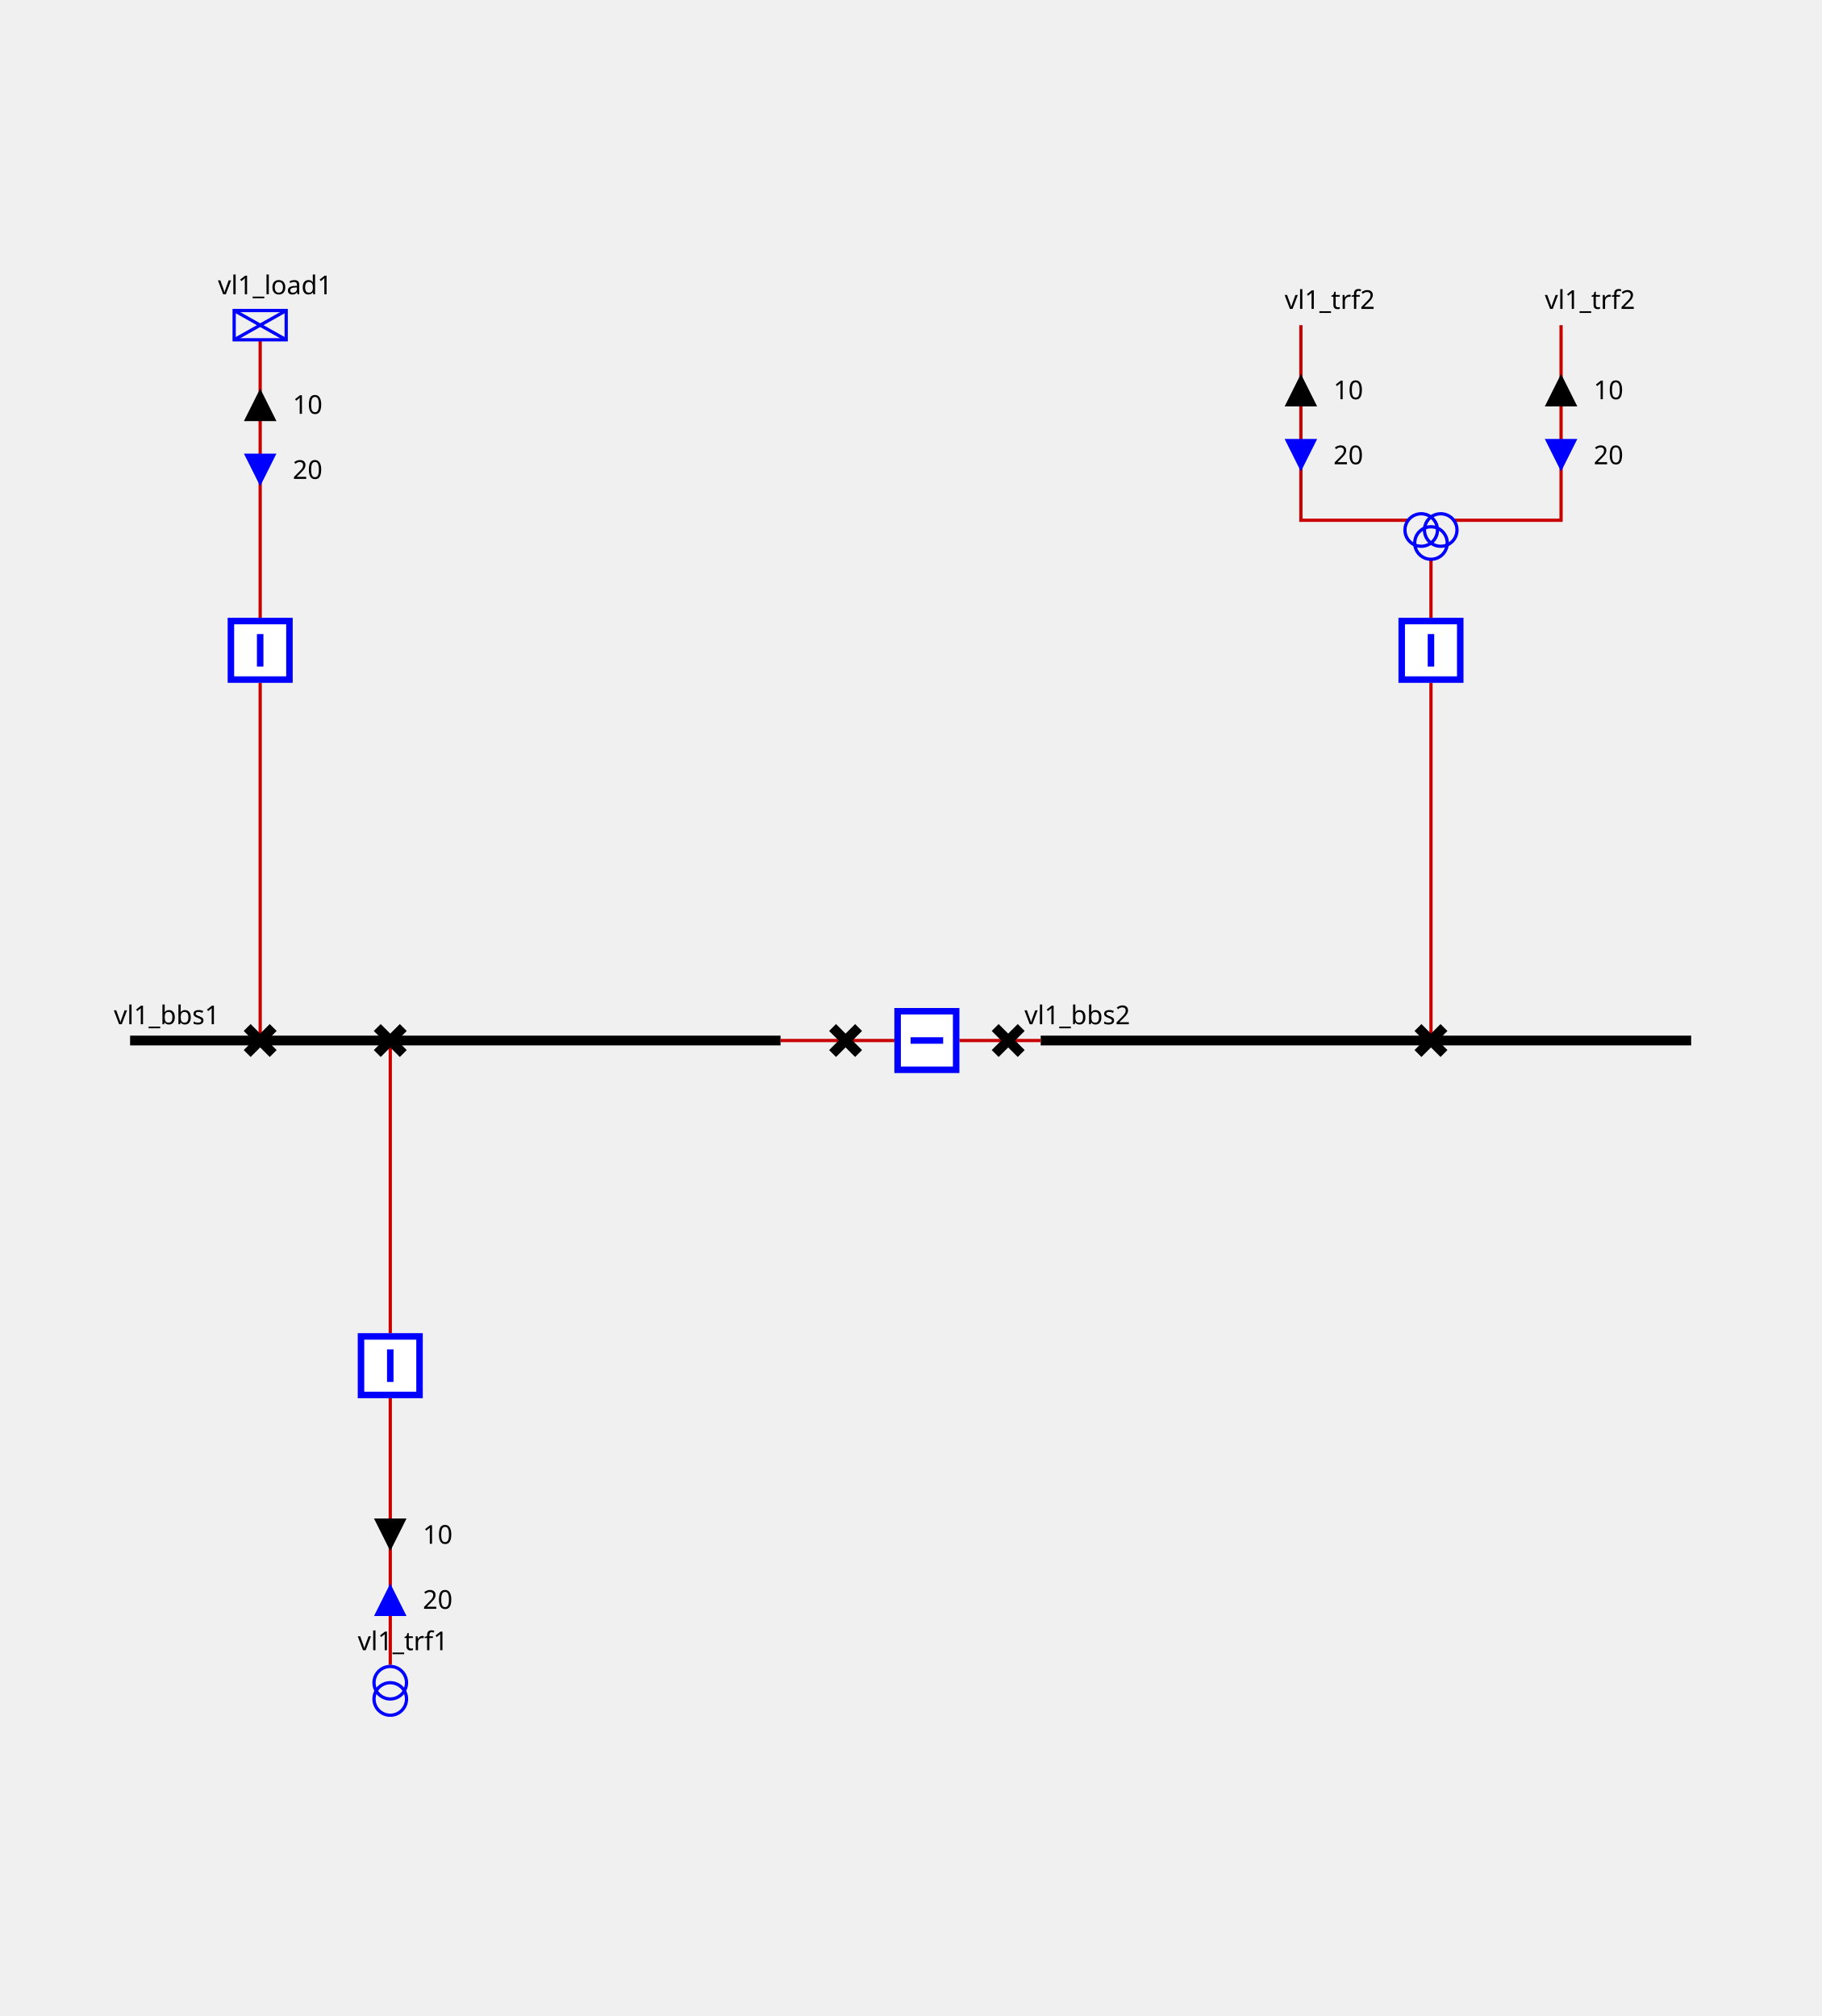
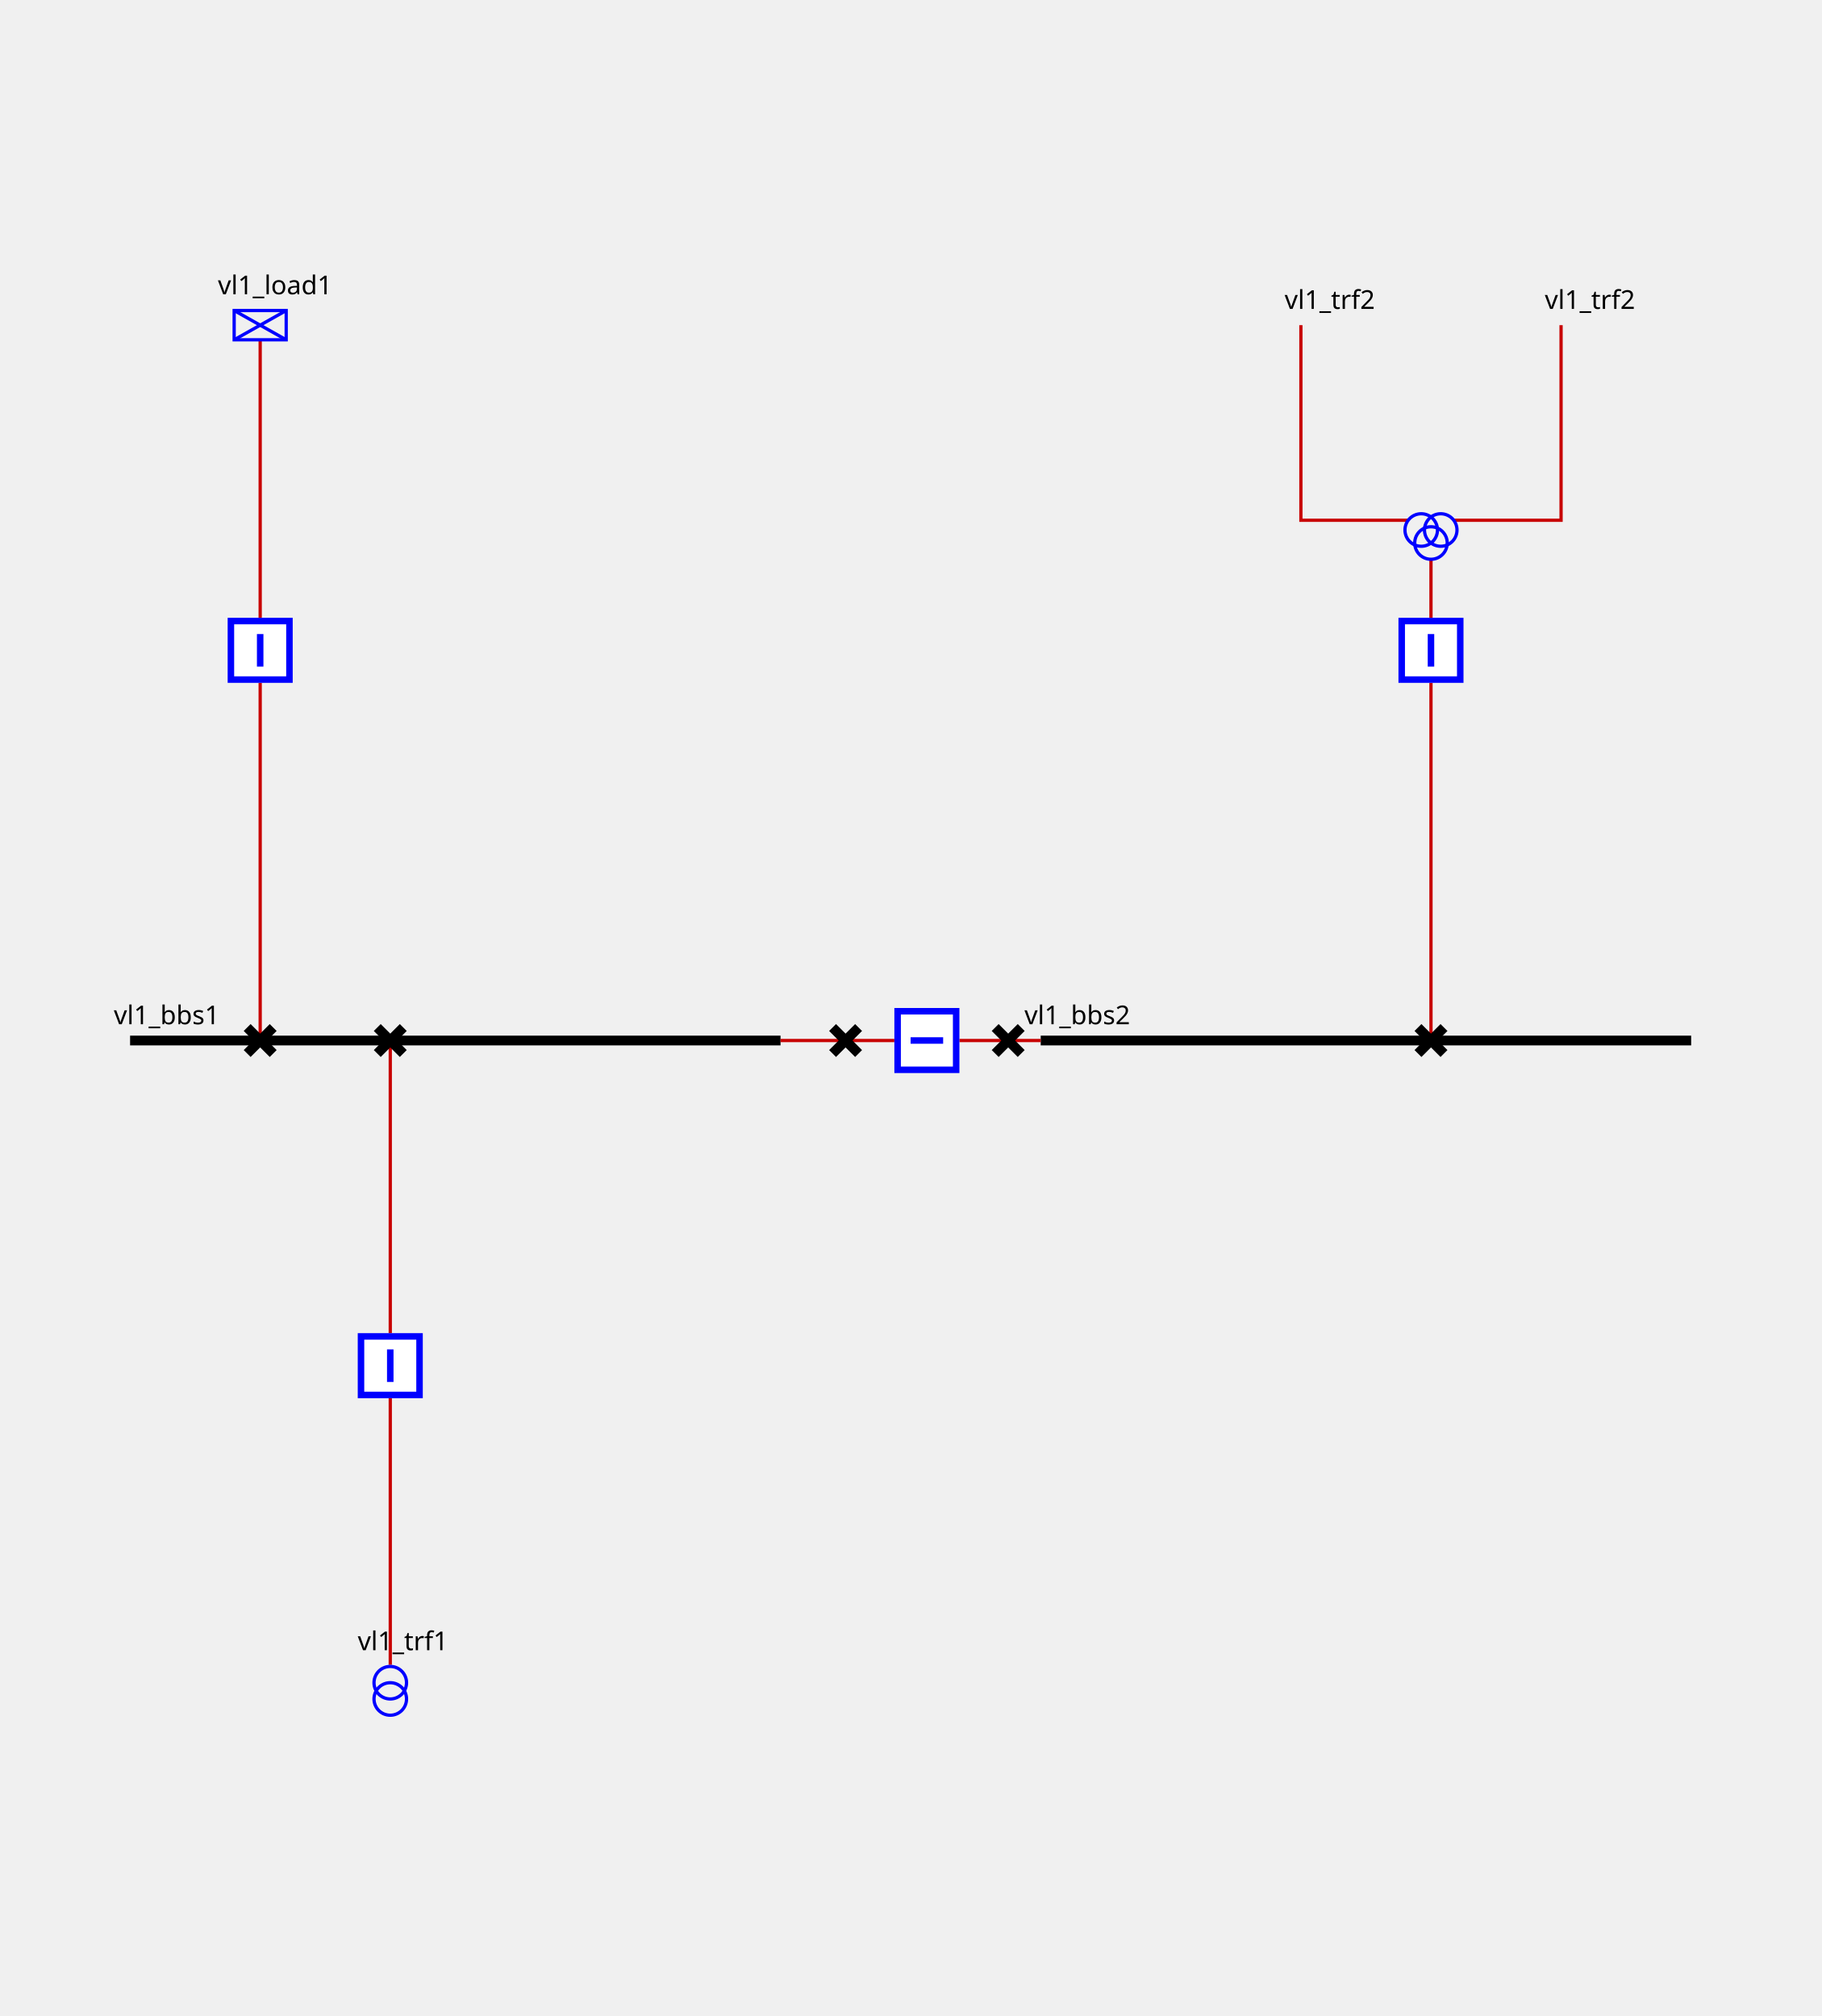
<svg xmlns="http://www.w3.org/2000/svg" height="620.0" viewBox="0 0 560.0 620.0" width="560.0">
  <style>
/* ----------------------------------------------------------------------- */
/* File: tautologies.css ------------------------------------------------- */
.sld-out .sld-arrow-in {visibility: hidden}
.sld-in .sld-arrow-out {visibility: hidden}
.sld-closed .sld-sw-open {visibility: hidden}
.sld-open .sld-sw-closed {visibility: hidden}
.sld-hidden-node {visibility: hidden}
.sld-top-feeder .sld-label {dominant-baseline: auto}
.sld-bottom-feeder .sld-label {dominant-baseline: hanging}
.sld-arrow-p .sld-label {dominant-baseline: middle}
.sld-arrow-q .sld-label {dominant-baseline: middle}
/* ----------------------------------------------------------------------- */
/* File : components.css ------------------------------------------------- */
/* Stroke black */
.sld-disconnector {stroke-width: 3; stroke: black; fill: none}
/* Stroke blue */
.sld-breaker {stroke-width: 2; stroke: blue; fill:white}
/* Stroke --sld-vl-color with fallback black */
.sld-bus-connection {stroke: var(--sld-vl-color, black); stroke-width: 4; fill: none}
.sld-busbar-section {stroke: var(--sld-vl-color, black); stroke-width: 3; fill: none}
/* Stroke --sld-vl-color with fallback red */
.sld-wire {stroke: var(--sld-vl-color, #c80000); fill: none}
/* Stroke --sld-vl-color with fallback blue */
.sld-load-break-switch {stroke: var(--sld-vl-color, blue); fill: none}
.sld-load {stroke: var(--sld-vl-color, blue); fill: none}
.sld-generator {stroke: var(--sld-vl-color, blue); fill: none}
.sld-two-wt {stroke: var(--sld-vl-color, blue); fill: none}
.sld-three-wt {stroke: var(--sld-vl-color, blue); fill: none}
.sld-winding {stroke: var(--sld-vl-color, blue); fill: none}
.sld-capacitor {stroke: var(--sld-vl-color, blue); fill: none}
.sld-inductor {stroke: var(--sld-vl-color, blue); fill: none}
.sld-pst {stroke: var(--sld-vl-color, blue); fill: none}
.sld-pst-arrow {stroke: black; fill: none}
.sld-svc {stroke: var(--sld-vl-color, blue); fill: none}
.sld-vsc {stroke: var(--sld-vl-color, blue); font-size: 7.43px; fill: none}
/* Stroke none &amp; fill: --sld-vl-color */
.sld-node-infos {stroke: none; fill: var(--sld-vl-color, black)}
/* Stroke none &amp; fill: black */
.sld-label {stroke: none; fill: black; font: 8px "Verdana"}
.sld-graph-label {stroke: none; fill: black; font: 12px "Verdana"}
.sld-node {stroke: none; fill: black}
.sld-flash {stroke: none; fill: black}
.sld-lock {stroke: none; fill: black}
/* Specific */
.sld-grid {stroke: #003700; stroke-dasharray: 1,10}
.sld-arrow-p {fill:black}
.sld-arrow-q {fill:blue}
.sld-frame {fill: var(--sld-background-color, transparent)}

</style>
  <defs>
    <g id="ARROW_REACTIVE">
      <g id="ARROW_REACTIVE-DOWN">
        <polygon points="0,0 10,0 5,10" />
      </g>
      <g id="ARROW_REACTIVE-UP">
        <polygon points="5,0 10,10 0,10" />
      </g>
    </g>
    <g id="LOAD">
      <rect height="9" width="16" />
      <line x1="0" x2="16" y1="0" y2="9" />
      <line x1="16" x2="0" y1="0" y2="9" />
    </g>
    <g id="ARROW_ACTIVE">
      <g id="ARROW_ACTIVE-DOWN">
        <polygon points="0,0 10,0 5,10" />
      </g>
      <g id="ARROW_ACTIVE-UP">
        <polygon points="5,0 10,10 0,10" />
      </g>
    </g>
    <g id="DISCONNECTOR">
      <g id="DISCONNECTOR-CLOSED">
        <path d="M0,0 8,8 M8,0 0,8" />
      </g>
      <g id="DISCONNECTOR-OPEN">
        <path d="M8,0 0,8" />
      </g>
    </g>
    <g id="TWO_WINDINGS_TRANSFORMER">
      <g id="TWO_WINDINGS_TRANSFORMER-WINDING1">
        <circle cx="5" cy="10" r="5" />
      </g>
      <g id="TWO_WINDINGS_TRANSFORMER-WINDING2">
        <circle cx="5" cy="5" r="5" />
      </g>
    </g>
    <g id="THREE_WINDINGS_TRANSFORMER">
      <g id="THREE_WINDINGS_TRANSFORMER-WINDING1">
        <circle cx="5" cy="15" r="5" />
      </g>
      <g id="THREE_WINDINGS_TRANSFORMER-WINDING2">
        <circle cx="11" cy="15" r="5" />
      </g>
      <g id="THREE_WINDINGS_TRANSFORMER-WINDING3">
        <circle cx="8" cy="19" r="5" />
      </g>
    </g>
    <g id="BREAKER">
      <g id="BREAKER-CLOSED">
        <path d="M1,1 V19 H19 V1z M10,5 V15" />
      </g>
      <g id="BREAKER-OPEN">
        <path d="M1,1 V19 H19 V1z M5,10 H15" />
      </g>
    </g>
  </defs>
  <rect class="sld-frame" height="100%" width="100%" />
  <g>
    <g class="sld-busbar-section" id="idvl1_95_bbs1" transform="translate(40.0,320.0)">
      <line x1="0" x2="200.0" y1="0" y2="0" />
      <text class="sld-label" id="vl1_bbs1_NW_LABEL" x="-5.0" y="-5.0">vl1_bbs1</text>
    </g>
    <g class="sld-busbar-section" id="idvl1_95_bbs2" transform="translate(320.0,320.0)">
      <line x1="0" x2="200.0" y1="0" y2="0" />
      <text class="sld-label" id="vl1_bbs2_NW_LABEL" x="-5.0" y="-5.0">vl1_bbs2</text>
    </g>
    <g class="sld-wire" id="_95_vl1_95_vl1_95_bbs1_95_vl1_95_d1">
      <polyline points="240.0,320.0,260.0,320.0" />
    </g>
    <g class="sld-wire" id="_95_vl1_95_vl1_95_d1_95_vl1_95_b1">
      <polyline points="260.0,320.0,275.0,320.0" />
    </g>
    <g class="sld-wire" id="_95_vl1_95_vl1_95_b1_95_vl1_95_d2">
      <polyline points="295.0,320.0,310.0,320.0" />
    </g>
    <g class="sld-wire" id="_95_vl1_95_vl1_95_d2_95_vl1_95_bbs2">
      <polyline points="310.0,320.0,320.0,320.0" />
    </g>
    <g class="sld-wire" id="_95_vl1_95_vl1_95_load1_95_vl1_95_bload1">
      <polyline points="80.0,104.5,80.0,190.0" />
    </g>
-     <g class="sld-arrow-p sld-out" id="idvl1_95_load1_ARROW_ACTIVE" transform="translate(75.0,119.5)">
-       <use class="sld-arrow-in" href="#ARROW_ACTIVE-DOWN" />
-       <use class="sld-arrow-out" href="#ARROW_ACTIVE-UP" />
-       <text class="sld-label" x="15.0" y="5.0">10</text>
-     </g>
-     <g class="sld-arrow-q sld-in" id="idvl1_95_load1_ARROW_REACTIVE" transform="translate(75.0,139.5)">
-       <use class="sld-arrow-in" href="#ARROW_REACTIVE-DOWN" />
-       <use class="sld-arrow-out" href="#ARROW_REACTIVE-UP" />
-       <text class="sld-label" x="15.0" y="5.0">20</text>
-     </g>
    <g class="sld-wire" id="_95_vl1_95_vl1_95_bload1_95_vl1_95_dload1">
      <polyline points="80.0,210.0,80.0,320.0" />
    </g>
    <g class="sld-wire" id="_95_vl1_95_vl1_95_trf1_95_vl1_95_btrf1">
      <polyline points="120.0,512.0,120.0,430.0" />
    </g>
-     <g class="sld-arrow-q sld-in" id="idvl1_95_trf1_ARROW_REACTIVE" transform="translate(115.0,487.0)">
-       <use class="sld-arrow-in" href="#ARROW_REACTIVE-DOWN" transform="rotate(180.0,5.0,5.0)" />
-       <use class="sld-arrow-out" href="#ARROW_REACTIVE-UP" transform="rotate(180.0,5.0,5.0)" />
-       <text class="sld-label" x="15.0" y="5.0">20</text>
-     </g>
-     <g class="sld-arrow-p sld-out" id="idvl1_95_trf1_ARROW_ACTIVE" transform="translate(115.0,467.0)">
-       <use class="sld-arrow-in" href="#ARROW_ACTIVE-DOWN" transform="rotate(180.0,5.0,5.0)" />
-       <use class="sld-arrow-out" href="#ARROW_ACTIVE-UP" transform="rotate(180.0,5.0,5.0)" />
-       <text class="sld-label" x="15.0" y="5.0">10</text>
-     </g>
    <g class="sld-wire" id="_95_vl1_95_vl1_95_btrf1_95_vl1_95_dtrf1">
      <polyline points="120.0,410.0,120.0,320.0" />
    </g>
    <g class="sld-wire" id="_95_vl1_95_vl1_95_trf2_95_one_95_vl1_95_trf2">
      <polyline points="400.0,100.0,400.0,160.0,433.0,160.0" />
    </g>
-     <g class="sld-arrow-p sld-out" id="idvl1_95_trf2_95_one_ARROW_ACTIVE" transform="translate(395.0,115.0)">
-       <use class="sld-arrow-in" href="#ARROW_ACTIVE-DOWN" />
-       <use class="sld-arrow-out" href="#ARROW_ACTIVE-UP" />
-       <text class="sld-label" x="15.0" y="5.0">10</text>
-     </g>
-     <g class="sld-arrow-q sld-in" id="idvl1_95_trf2_95_one_ARROW_REACTIVE" transform="translate(395.0,135.0)">
-       <use class="sld-arrow-in" href="#ARROW_REACTIVE-DOWN" />
-       <use class="sld-arrow-out" href="#ARROW_REACTIVE-UP" />
-       <text class="sld-label" x="15.0" y="5.0">20</text>
-     </g>
    <g class="sld-wire" id="_95_vl1_95_vl1_95_trf2_95_two_95_vl1_95_trf2">
      <polyline points="480.0,100.0,480.0,160.0,447.0,160.0" />
-     </g>
-     <g class="sld-arrow-p sld-out" id="idvl1_95_trf2_95_two_ARROW_ACTIVE" transform="translate(475.0,115.0)">
-       <use class="sld-arrow-in" href="#ARROW_ACTIVE-DOWN" />
-       <use class="sld-arrow-out" href="#ARROW_ACTIVE-UP" />
-       <text class="sld-label" x="15.0" y="5.0">10</text>
-     </g>
-     <g class="sld-arrow-q sld-in" id="idvl1_95_trf2_95_two_ARROW_REACTIVE" transform="translate(475.0,135.0)">
-       <use class="sld-arrow-in" href="#ARROW_REACTIVE-DOWN" />
-       <use class="sld-arrow-out" href="#ARROW_REACTIVE-UP" />
-       <text class="sld-label" x="15.0" y="5.0">20</text>
    </g>
    <g class="sld-wire" id="_95_vl1_95_vl1_95_trf2_95_vl1_95_btrf2">
      <polyline points="440.0,172.0,440.0,190.0" />
    </g>
    <g class="sld-wire" id="_95_vl1_95_vl1_95_btrf2_95_vl1_95_dtrf2">
      <polyline points="440.0,210.0,440.0,320.0" />
    </g>
    <g class="sld-disconnector sld-closed" id="idvl1_95_d1" transform="translate(256.0,316.0)">
      <use class="sld-sw-closed" href="#DISCONNECTOR-CLOSED" />
      <use class="sld-sw-open" href="#DISCONNECTOR-OPEN" />
    </g>
    <g class="sld-breaker sld-closed" id="idvl1_95_b1" transform="translate(275.0,310.0)">
      <use class="sld-sw-closed" href="#BREAKER-CLOSED" transform="rotate(90.0,10.0,10.0)" />
      <use class="sld-sw-open" href="#BREAKER-OPEN" transform="rotate(90.0,10.0,10.0)" />
    </g>
    <g class="sld-disconnector sld-closed" id="idvl1_95_d2" transform="translate(306.0,316.0)">
      <use class="sld-sw-closed" href="#DISCONNECTOR-CLOSED" />
      <use class="sld-sw-open" href="#DISCONNECTOR-OPEN" />
    </g>
    <g class="sld-load" id="idvl1_95_load1" transform="translate(72.0,95.5)">
      <use href="#LOAD" />
      <text class="sld-label" id="vl1_load1__LABEL" x="-5.0" y="-5.0">vl1_load1</text>
    </g>
    <g class="sld-breaker sld-closed" id="idvl1_95_bload1" transform="translate(70.0,190.0)">
      <use class="sld-sw-closed" href="#BREAKER-CLOSED" />
      <use class="sld-sw-open" href="#BREAKER-OPEN" />
    </g>
    <g class="sld-disconnector sld-closed" id="idvl1_95_dload1" transform="translate(76.0,316.0)">
      <use class="sld-sw-closed" href="#DISCONNECTOR-CLOSED" />
      <use class="sld-sw-open" href="#DISCONNECTOR-OPEN" />
    </g>
    <g class="sld-two-wt" id="idvl1_95_trf1" transform="translate(115.0,512.5)">
      <use class="sld-winding" href="#TWO_WINDINGS_TRANSFORMER-WINDING1" />
      <use class="sld-winding" href="#TWO_WINDINGS_TRANSFORMER-WINDING2" />
      <text class="sld-label" id="vl1_trf1__LABEL" x="-5.0" y="-5.0">vl1_trf1</text>
    </g>
    <g class="sld-breaker sld-closed" id="idvl1_95_btrf1" transform="translate(110.0,410.0)">
      <use class="sld-sw-closed" href="#BREAKER-CLOSED" />
      <use class="sld-sw-open" href="#BREAKER-OPEN" />
    </g>
    <g class="sld-disconnector sld-closed" id="idvl1_95_dtrf1" transform="translate(116.0,316.0)">
      <use class="sld-sw-closed" href="#DISCONNECTOR-CLOSED" />
      <use class="sld-sw-open" href="#DISCONNECTOR-OPEN" />
    </g>
    <g class="" id="idvl1_95_trf2_95_one" transform="translate(400.0,100.0)">
      <text class="sld-label" id="vl1_trf2_one__LABEL" x="-5.0" y="-5.0">vl1_trf2</text>
    </g>
    <g class="" id="idvl1_95_trf2_95_two" transform="translate(480.0,100.0)">
      <text class="sld-label" id="vl1_trf2_two__LABEL" x="-5.0" y="-5.0">vl1_trf2</text>
    </g>
    <g class="sld-three-wt" id="idvl1_95_trf2" transform="translate(432.0,148.0)">
      <use class="sld-winding" href="#THREE_WINDINGS_TRANSFORMER-WINDING1" />
      <use class="sld-winding" href="#THREE_WINDINGS_TRANSFORMER-WINDING2" />
      <use class="sld-winding" href="#THREE_WINDINGS_TRANSFORMER-WINDING3" />
    </g>
    <g class="sld-breaker sld-closed" id="idvl1_95_btrf2" transform="translate(430.0,190.0)">
      <use class="sld-sw-closed" href="#BREAKER-CLOSED" />
      <use class="sld-sw-open" href="#BREAKER-OPEN" />
    </g>
    <g class="sld-disconnector sld-closed" id="idvl1_95_dtrf2" transform="translate(436.0,316.0)">
      <use class="sld-sw-closed" href="#DISCONNECTOR-CLOSED" />
      <use class="sld-sw-open" href="#DISCONNECTOR-OPEN" />
    </g>
  </g>
</svg>
